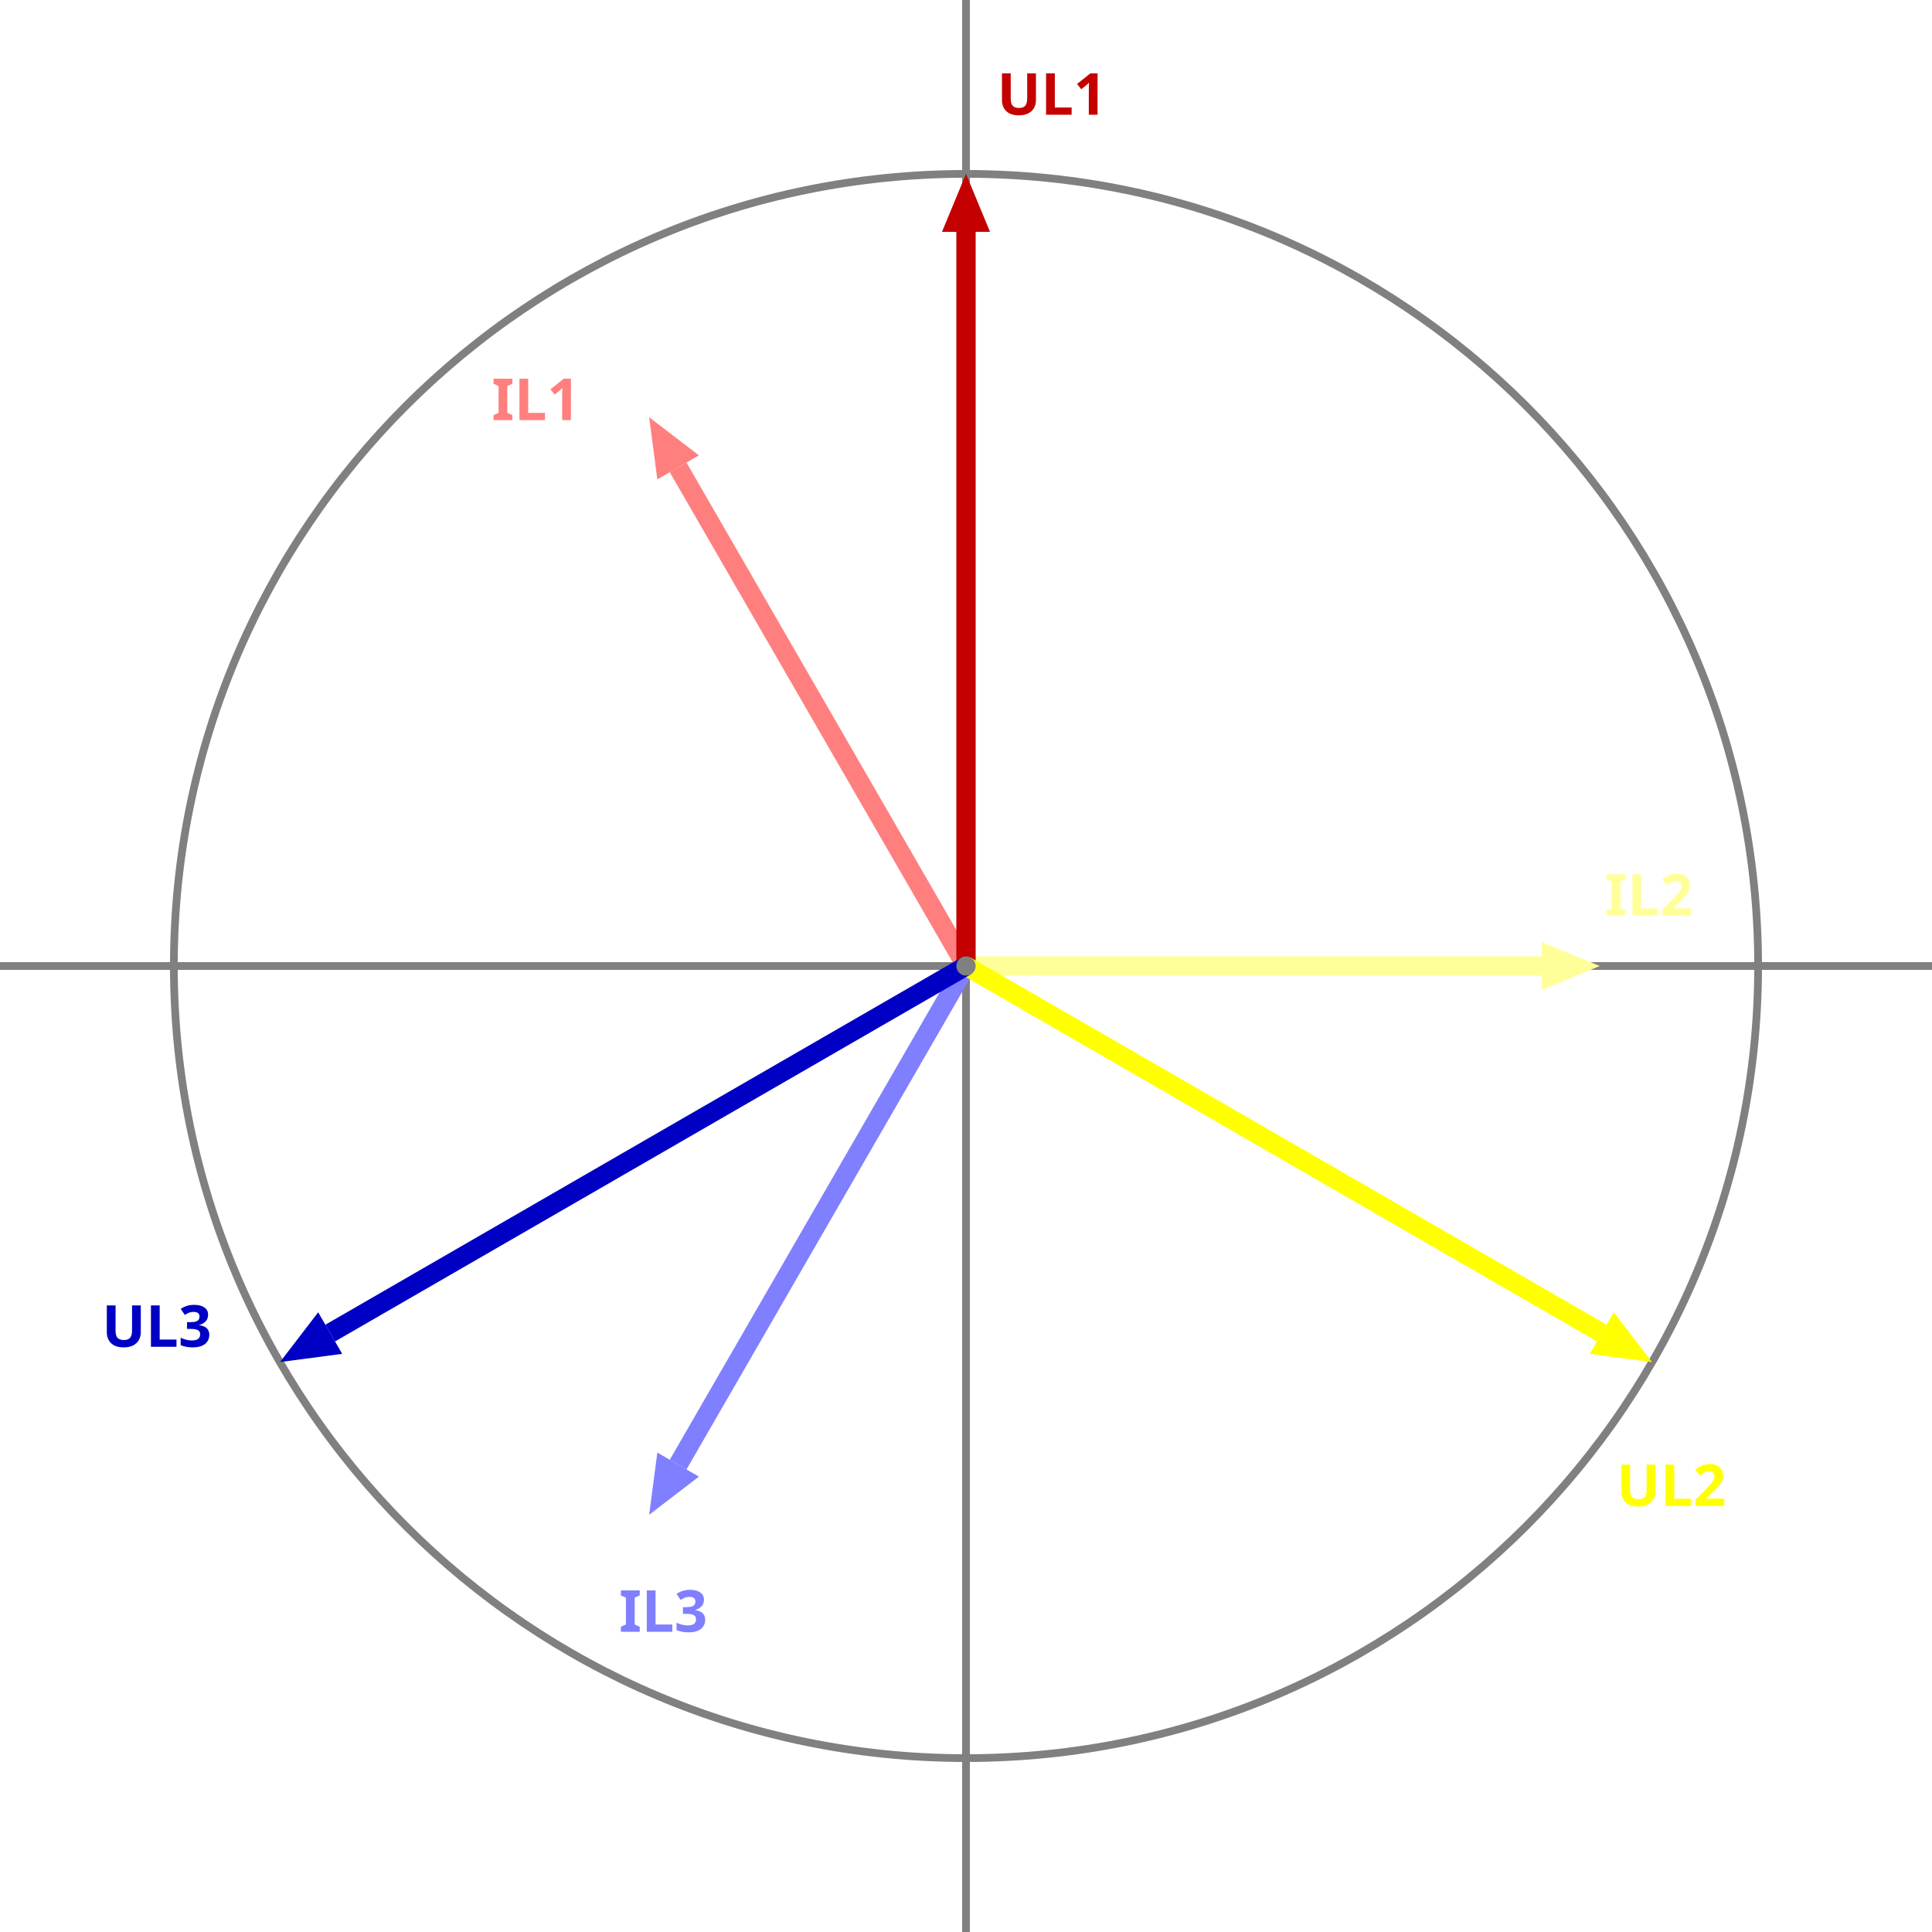
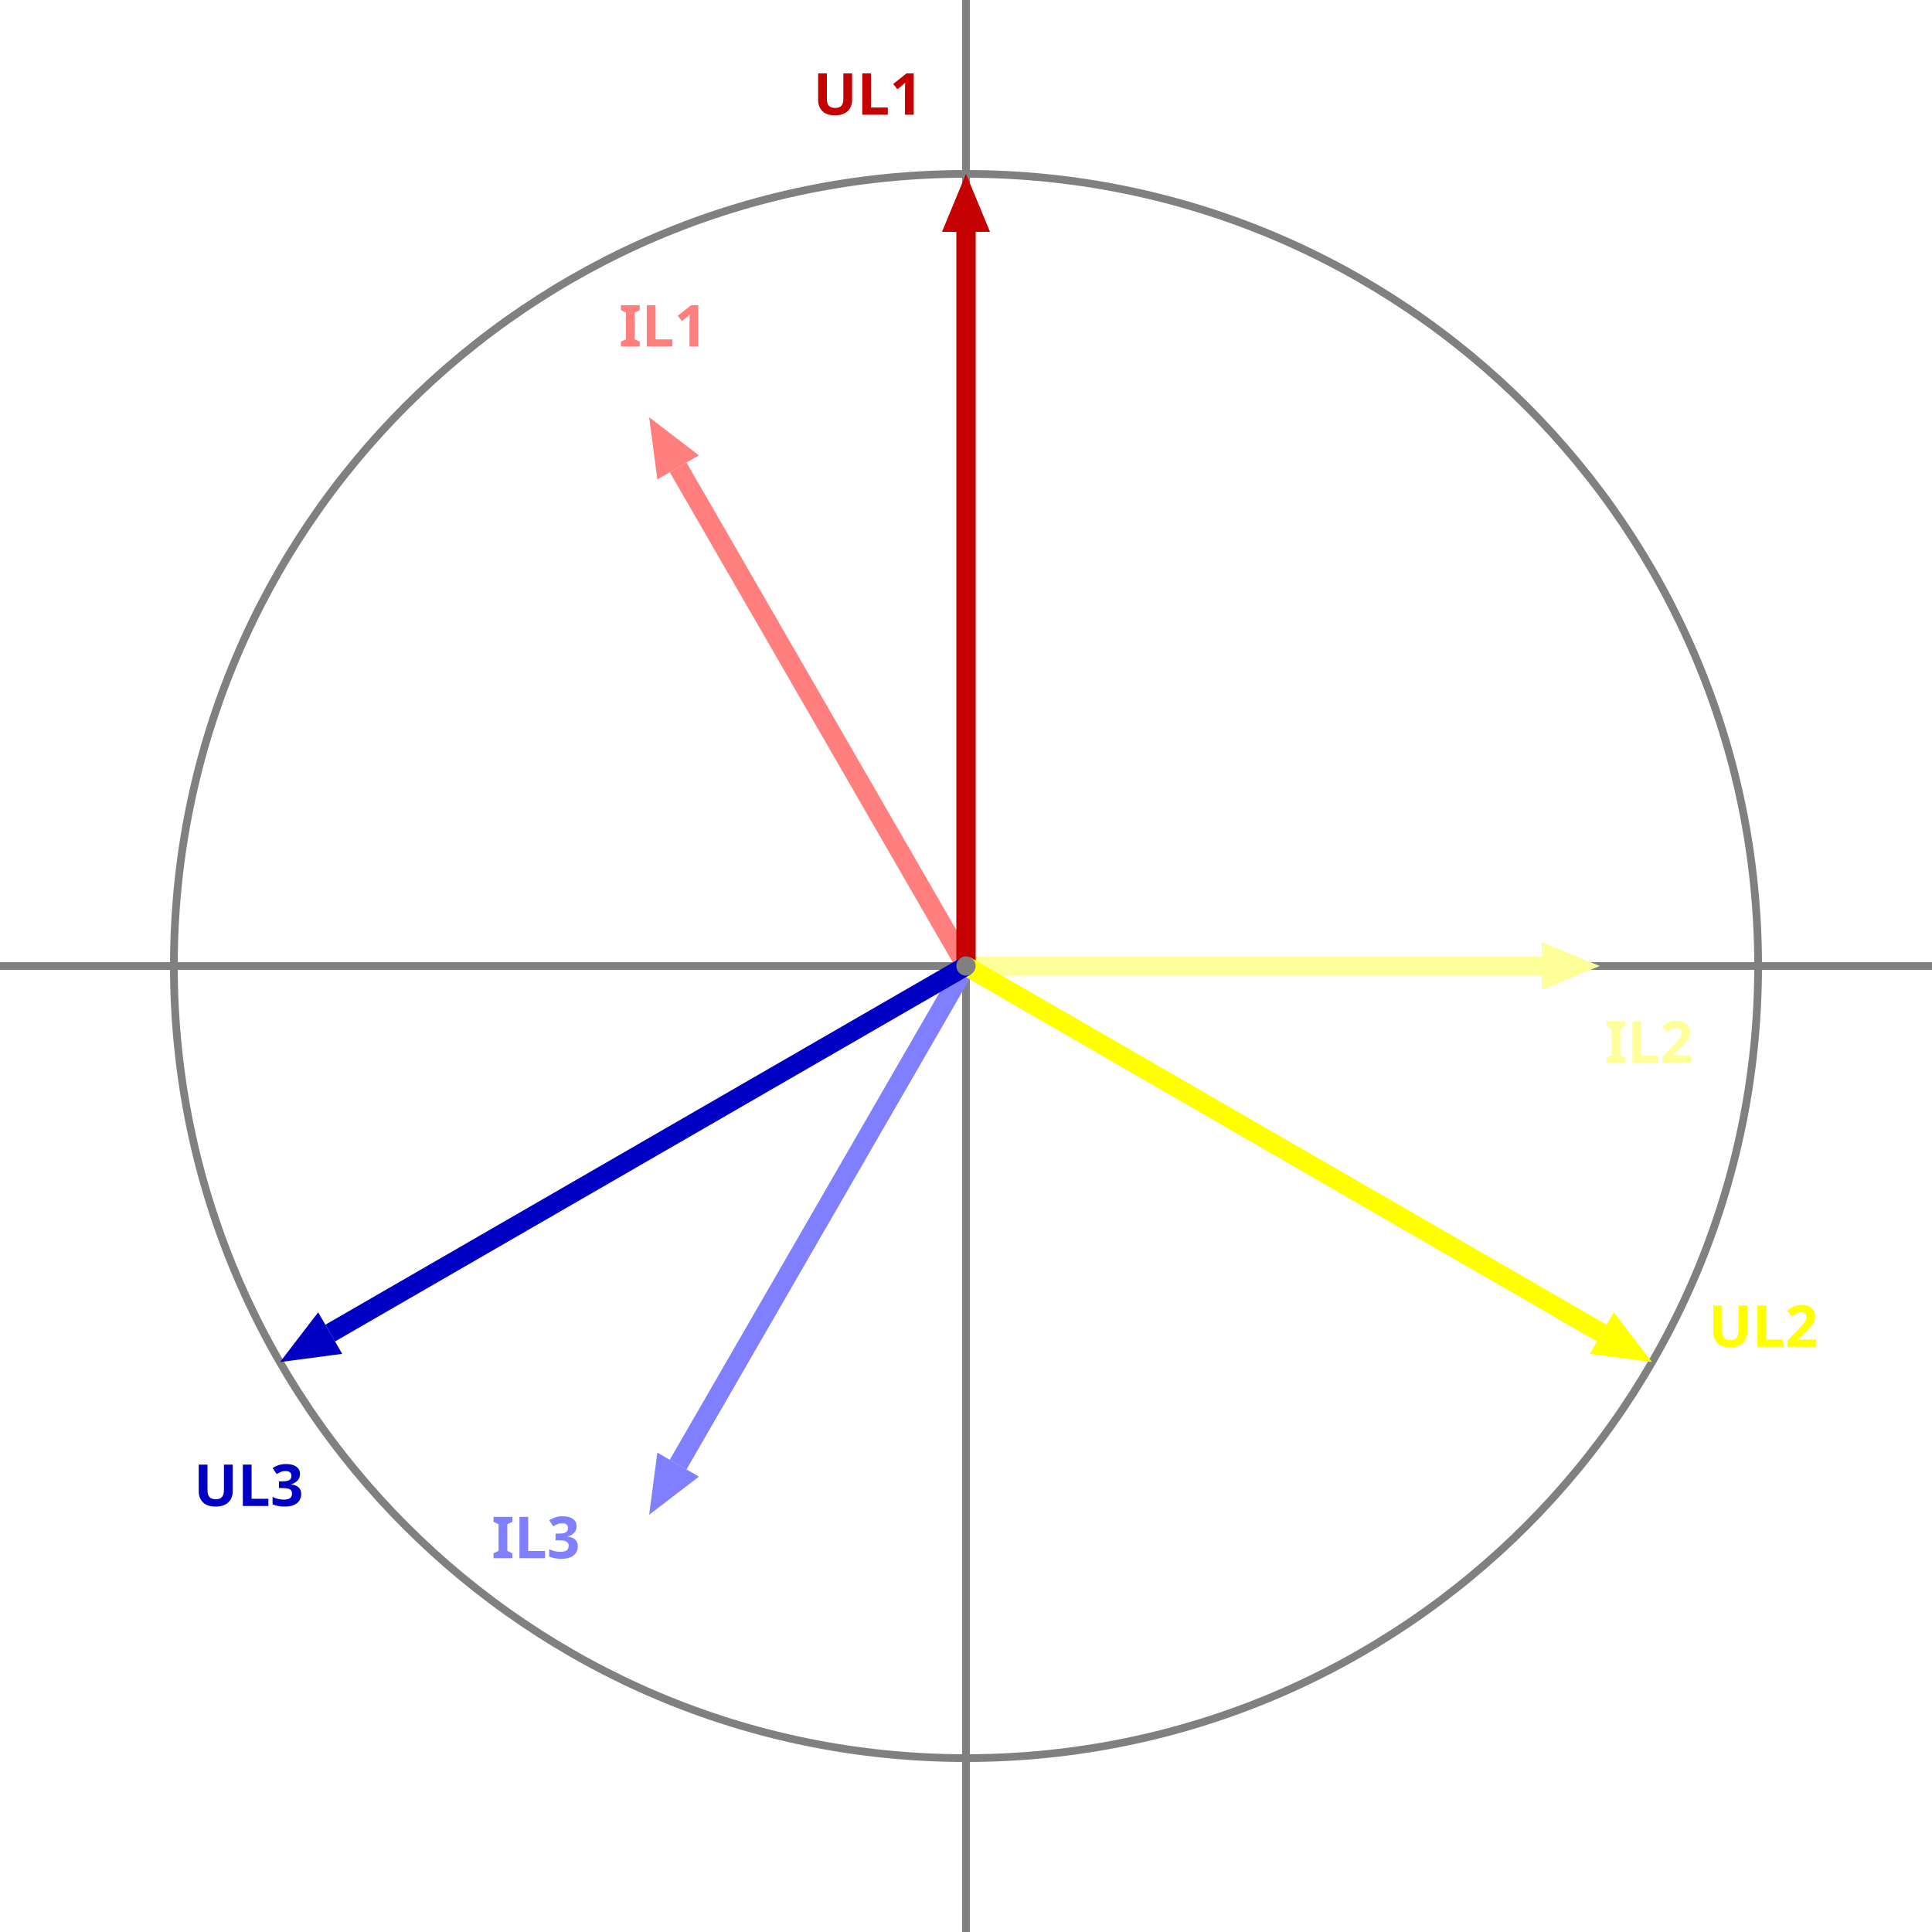
<svg xmlns="http://www.w3.org/2000/svg" width="705.556mm" height="705.556mm" viewBox="0 0 2000 2000" version="1.2" baseProfile="tiny">
  <defs>
</defs>
  <g fill="none" stroke="black" stroke-width="1" fill-rule="evenodd" stroke-linecap="square" stroke-linejoin="bevel">
    <g fill="none" stroke="#808080" stroke-opacity="1" stroke-width="8" stroke-linecap="square" stroke-linejoin="bevel" transform="matrix(1,0,0,1,0,0)" font-family="Sans" font-size="60" font-weight="570" font-style="normal">
      <polyline fill="none" vector-effect="none" points="0,1000 2000,1000 " />
      <polyline fill="none" vector-effect="none" points="1000,0 1000,2000 " />
      <path vector-effect="none" fill-rule="evenodd" d="M1820,1000 C1820,547.127 1452.87,180 1000,180 C547.127,180 180,547.127 180,1000 C180,1452.87 547.127,1820 1000,1820 C1452.87,1820 1820,1452.87 1820,1000 " />
    </g>
    <g fill="none" stroke="#ff7f7f" stroke-opacity="1" stroke-width="20" stroke-linecap="square" stroke-linejoin="bevel" transform="matrix(1,0,0,1,0,0)" font-family="Sans" font-size="60" font-weight="570" font-style="normal">
      <polyline fill="none" vector-effect="none" points="995,991.34 707,492.509 " />
    </g>
    <g fill="none" stroke="none" transform="matrix(1,0,0,1,0,0)" font-family="Sans" font-size="60" font-weight="570" font-style="normal">
      <path vector-effect="none" fill-rule="evenodd" d="M672,431.887 L723.523,471.422 L680.477,496.275 L672,431.887" />
    </g>
    <g fill="#ff7f7f" fill-opacity="1" stroke="none" transform="matrix(1,0,0,1,0,0)" font-family="Sans" font-size="60" font-weight="570" font-style="normal">
      <path vector-effect="none" fill-rule="evenodd" d="M672,431.887 L723.523,471.422 L680.477,496.275" />
    </g>
    <g fill="none" stroke="#ffff99" stroke-opacity="1" stroke-width="20" stroke-linecap="square" stroke-linejoin="bevel" transform="matrix(1,0,0,1,0,0)" font-family="Sans" font-size="60" font-weight="570" font-style="normal">
      <polyline fill="none" vector-effect="none" points="1010,1000 1586,1000 " />
    </g>
    <g fill="none" stroke="none" transform="matrix(1,0,0,1,0,0)" font-family="Sans" font-size="60" font-weight="570" font-style="normal">
      <path vector-effect="none" fill-rule="evenodd" d="M1656,1000 L1596,1024.85 L1596,975.147 L1656,1000" />
    </g>
    <g fill="#ffff99" fill-opacity="1" stroke="none" transform="matrix(1,0,0,1,0,0)" font-family="Sans" font-size="60" font-weight="570" font-style="normal">
      <path vector-effect="none" fill-rule="evenodd" d="M1656,1000 L1596,1024.85 L1596,975.147" />
    </g>
    <g fill="none" stroke="#7f7fff" stroke-opacity="1" stroke-width="20" stroke-linecap="square" stroke-linejoin="bevel" transform="matrix(1,0,0,1,0,0)" font-family="Sans" font-size="60" font-weight="570" font-style="normal">
      <polyline fill="none" vector-effect="none" points="995,1008.66 707,1507.49 " />
    </g>
    <g fill="none" stroke="none" transform="matrix(1,0,0,1,0,0)" font-family="Sans" font-size="60" font-weight="570" font-style="normal">
      <path vector-effect="none" fill-rule="evenodd" d="M672,1568.11 L680.477,1503.72 L723.523,1528.58 L672,1568.11" />
    </g>
    <g fill="#7f7fff" fill-opacity="1" stroke="none" transform="matrix(1,0,0,1,0,0)" font-family="Sans" font-size="60" font-weight="570" font-style="normal">
      <path vector-effect="none" fill-rule="evenodd" d="M672,1568.11 L680.477,1503.72 L723.523,1528.58" />
    </g>
    <g fill="none" stroke="#c40000" stroke-opacity="1" stroke-width="20" stroke-linecap="square" stroke-linejoin="bevel" transform="matrix(1,0,0,1,0,0)" font-family="Sans" font-size="60" font-weight="570" font-style="normal">
      <polyline fill="none" vector-effect="none" points="1000,990 1000,250 " />
    </g>
    <g fill="none" stroke="none" transform="matrix(1,0,0,1,0,0)" font-family="Sans" font-size="60" font-weight="570" font-style="normal">
      <path vector-effect="none" fill-rule="evenodd" d="M1000,180 L1024.85,240 L975.147,240 L1000,180" />
    </g>
    <g fill="#c40000" fill-opacity="1" stroke="none" transform="matrix(1,0,0,1,0,0)" font-family="Sans" font-size="60" font-weight="570" font-style="normal">
      <path vector-effect="none" fill-rule="evenodd" d="M1000,180 L1024.85,240 L975.147,240" />
    </g>
    <g fill="none" stroke="#ffff00" stroke-opacity="1" stroke-width="20" stroke-linecap="square" stroke-linejoin="bevel" transform="matrix(1,0,0,1,0,0)" font-family="Sans" font-size="60" font-weight="570" font-style="normal">
      <polyline fill="none" vector-effect="none" points="1008.66,1005 1649.52,1375 " />
    </g>
    <g fill="none" stroke="none" transform="matrix(1,0,0,1,0,0)" font-family="Sans" font-size="60" font-weight="570" font-style="normal">
      <path vector-effect="none" fill-rule="evenodd" d="M1710.14,1410 L1645.75,1401.52 L1670.61,1358.48 L1710.14,1410" />
    </g>
    <g fill="#ffff00" fill-opacity="1" stroke="none" transform="matrix(1,0,0,1,0,0)" font-family="Sans" font-size="60" font-weight="570" font-style="normal">
      <path vector-effect="none" fill-rule="evenodd" d="M1710.14,1410 L1645.75,1401.52 L1670.61,1358.48" />
    </g>
    <g fill="none" stroke="#0000c4" stroke-opacity="1" stroke-width="20" stroke-linecap="square" stroke-linejoin="bevel" transform="matrix(1,0,0,1,0,0)" font-family="Sans" font-size="60" font-weight="570" font-style="normal">
      <polyline fill="none" vector-effect="none" points="991.34,1005 350.481,1375 " />
    </g>
    <g fill="none" stroke="none" transform="matrix(1,0,0,1,0,0)" font-family="Sans" font-size="60" font-weight="570" font-style="normal">
      <path vector-effect="none" fill-rule="evenodd" d="M289.859,1410 L329.394,1358.48 L354.247,1401.52 L289.859,1410" />
    </g>
    <g fill="#0000c4" fill-opacity="1" stroke="none" transform="matrix(1,0,0,1,0,0)" font-family="Sans" font-size="60" font-weight="570" font-style="normal">
      <path vector-effect="none" fill-rule="evenodd" d="M289.859,1410 L329.394,1358.48 L354.247,1401.52" />
    </g>
    <g fill="none" stroke="#c40000" stroke-opacity="1" stroke-width="1" stroke-linecap="square" stroke-linejoin="bevel" transform="matrix(1,0,0,1,0,0)" font-family="Sans" font-size="60" font-weight="570" font-style="normal">
-       <text fill="#c40000" fill-opacity="1" stroke="none" xml:space="preserve" x="1032.14" y="118.786" font-family="Sans" font-size="60" font-weight="570" font-style="normal">UL1</text>
+       <text fill="#c40000" fill-opacity="1" stroke="none" xml:space="preserve" x="841.844" y="118.786" font-family="Sans" font-size="60" font-weight="570" font-style="normal">UL1</text>
    </g>
    <g fill="none" stroke="#ffff00" stroke-opacity="1" stroke-width="1" stroke-linecap="square" stroke-linejoin="bevel" transform="matrix(1,0,0,1,0,0)" font-family="Sans" font-size="60" font-weight="570" font-style="normal">
-       <text fill="#ffff00" fill-opacity="1" stroke="none" xml:space="preserve" x="1673.36" y="1559" font-family="Sans" font-size="60" font-weight="570" font-style="normal">UL2</text>
+       <text fill="#ffff00" fill-opacity="1" stroke="none" xml:space="preserve" x="1768.5" y="1394.21" font-family="Sans" font-size="60" font-weight="570" font-style="normal">UL2</text>
    </g>
    <g fill="none" stroke="#0000c4" stroke-opacity="1" stroke-width="1" stroke-linecap="square" stroke-linejoin="bevel" transform="matrix(1,0,0,1,0,0)" font-family="Sans" font-size="60" font-weight="570" font-style="normal">
-       <text fill="#0000c4" fill-opacity="1" stroke="none" xml:space="preserve" x="105.484" y="1394.21" font-family="Sans" font-size="60" font-weight="570" font-style="normal">UL3</text>
+       <text fill="#0000c4" fill-opacity="1" stroke="none" xml:space="preserve" x="200.625" y="1559" font-family="Sans" font-size="60" font-weight="570" font-style="normal">UL3</text>
    </g>
    <g fill="none" stroke="#ff7f7f" stroke-opacity="1" stroke-width="1" stroke-linecap="square" stroke-linejoin="bevel" transform="matrix(1,0,0,1,0,0)" font-family="Sans" font-size="60" font-weight="570" font-style="normal">
-       <text fill="#ff7f7f" fill-opacity="1" stroke="none" xml:space="preserve" x="508.984" y="434.906" font-family="Sans" font-size="60" font-weight="570" font-style="normal">IL1</text>
+       <text fill="#ff7f7f" fill-opacity="1" stroke="none" xml:space="preserve" x="640.828" y="358.793" font-family="Sans" font-size="60" font-weight="570" font-style="normal">IL1</text>
    </g>
    <g fill="none" stroke="#ffff99" stroke-opacity="1" stroke-width="1" stroke-linecap="square" stroke-linejoin="bevel" transform="matrix(1,0,0,1,0,0)" font-family="Sans" font-size="60" font-weight="570" font-style="normal">
-       <text fill="#ffff99" fill-opacity="1" stroke="none" xml:space="preserve" x="1661.16" y="947.887" font-family="Sans" font-size="60" font-weight="570" font-style="normal">IL2</text>
+       <text fill="#ffff99" fill-opacity="1" stroke="none" xml:space="preserve" x="1661.16" y="1100.11" font-family="Sans" font-size="60" font-weight="570" font-style="normal">IL2</text>
    </g>
    <g fill="none" stroke="#7f7fff" stroke-opacity="1" stroke-width="1" stroke-linecap="square" stroke-linejoin="bevel" transform="matrix(1,0,0,1,0,0)" font-family="Sans" font-size="60" font-weight="570" font-style="normal">
-       <text fill="#7f7fff" fill-opacity="1" stroke="none" xml:space="preserve" x="640.828" y="1689.21" font-family="Sans" font-size="60" font-weight="570" font-style="normal">IL3</text>
+       <text fill="#7f7fff" fill-opacity="1" stroke="none" xml:space="preserve" x="508.984" y="1613.09" font-family="Sans" font-size="60" font-weight="570" font-style="normal">IL3</text>
    </g>
    <g fill="#808080" fill-opacity="1" stroke="none" transform="matrix(1,0,0,1,0,0)" font-family="Sans" font-size="60" font-weight="570" font-style="normal">
      <circle cx="1000" cy="1000" r="10" />
    </g>
  </g>
</svg>
